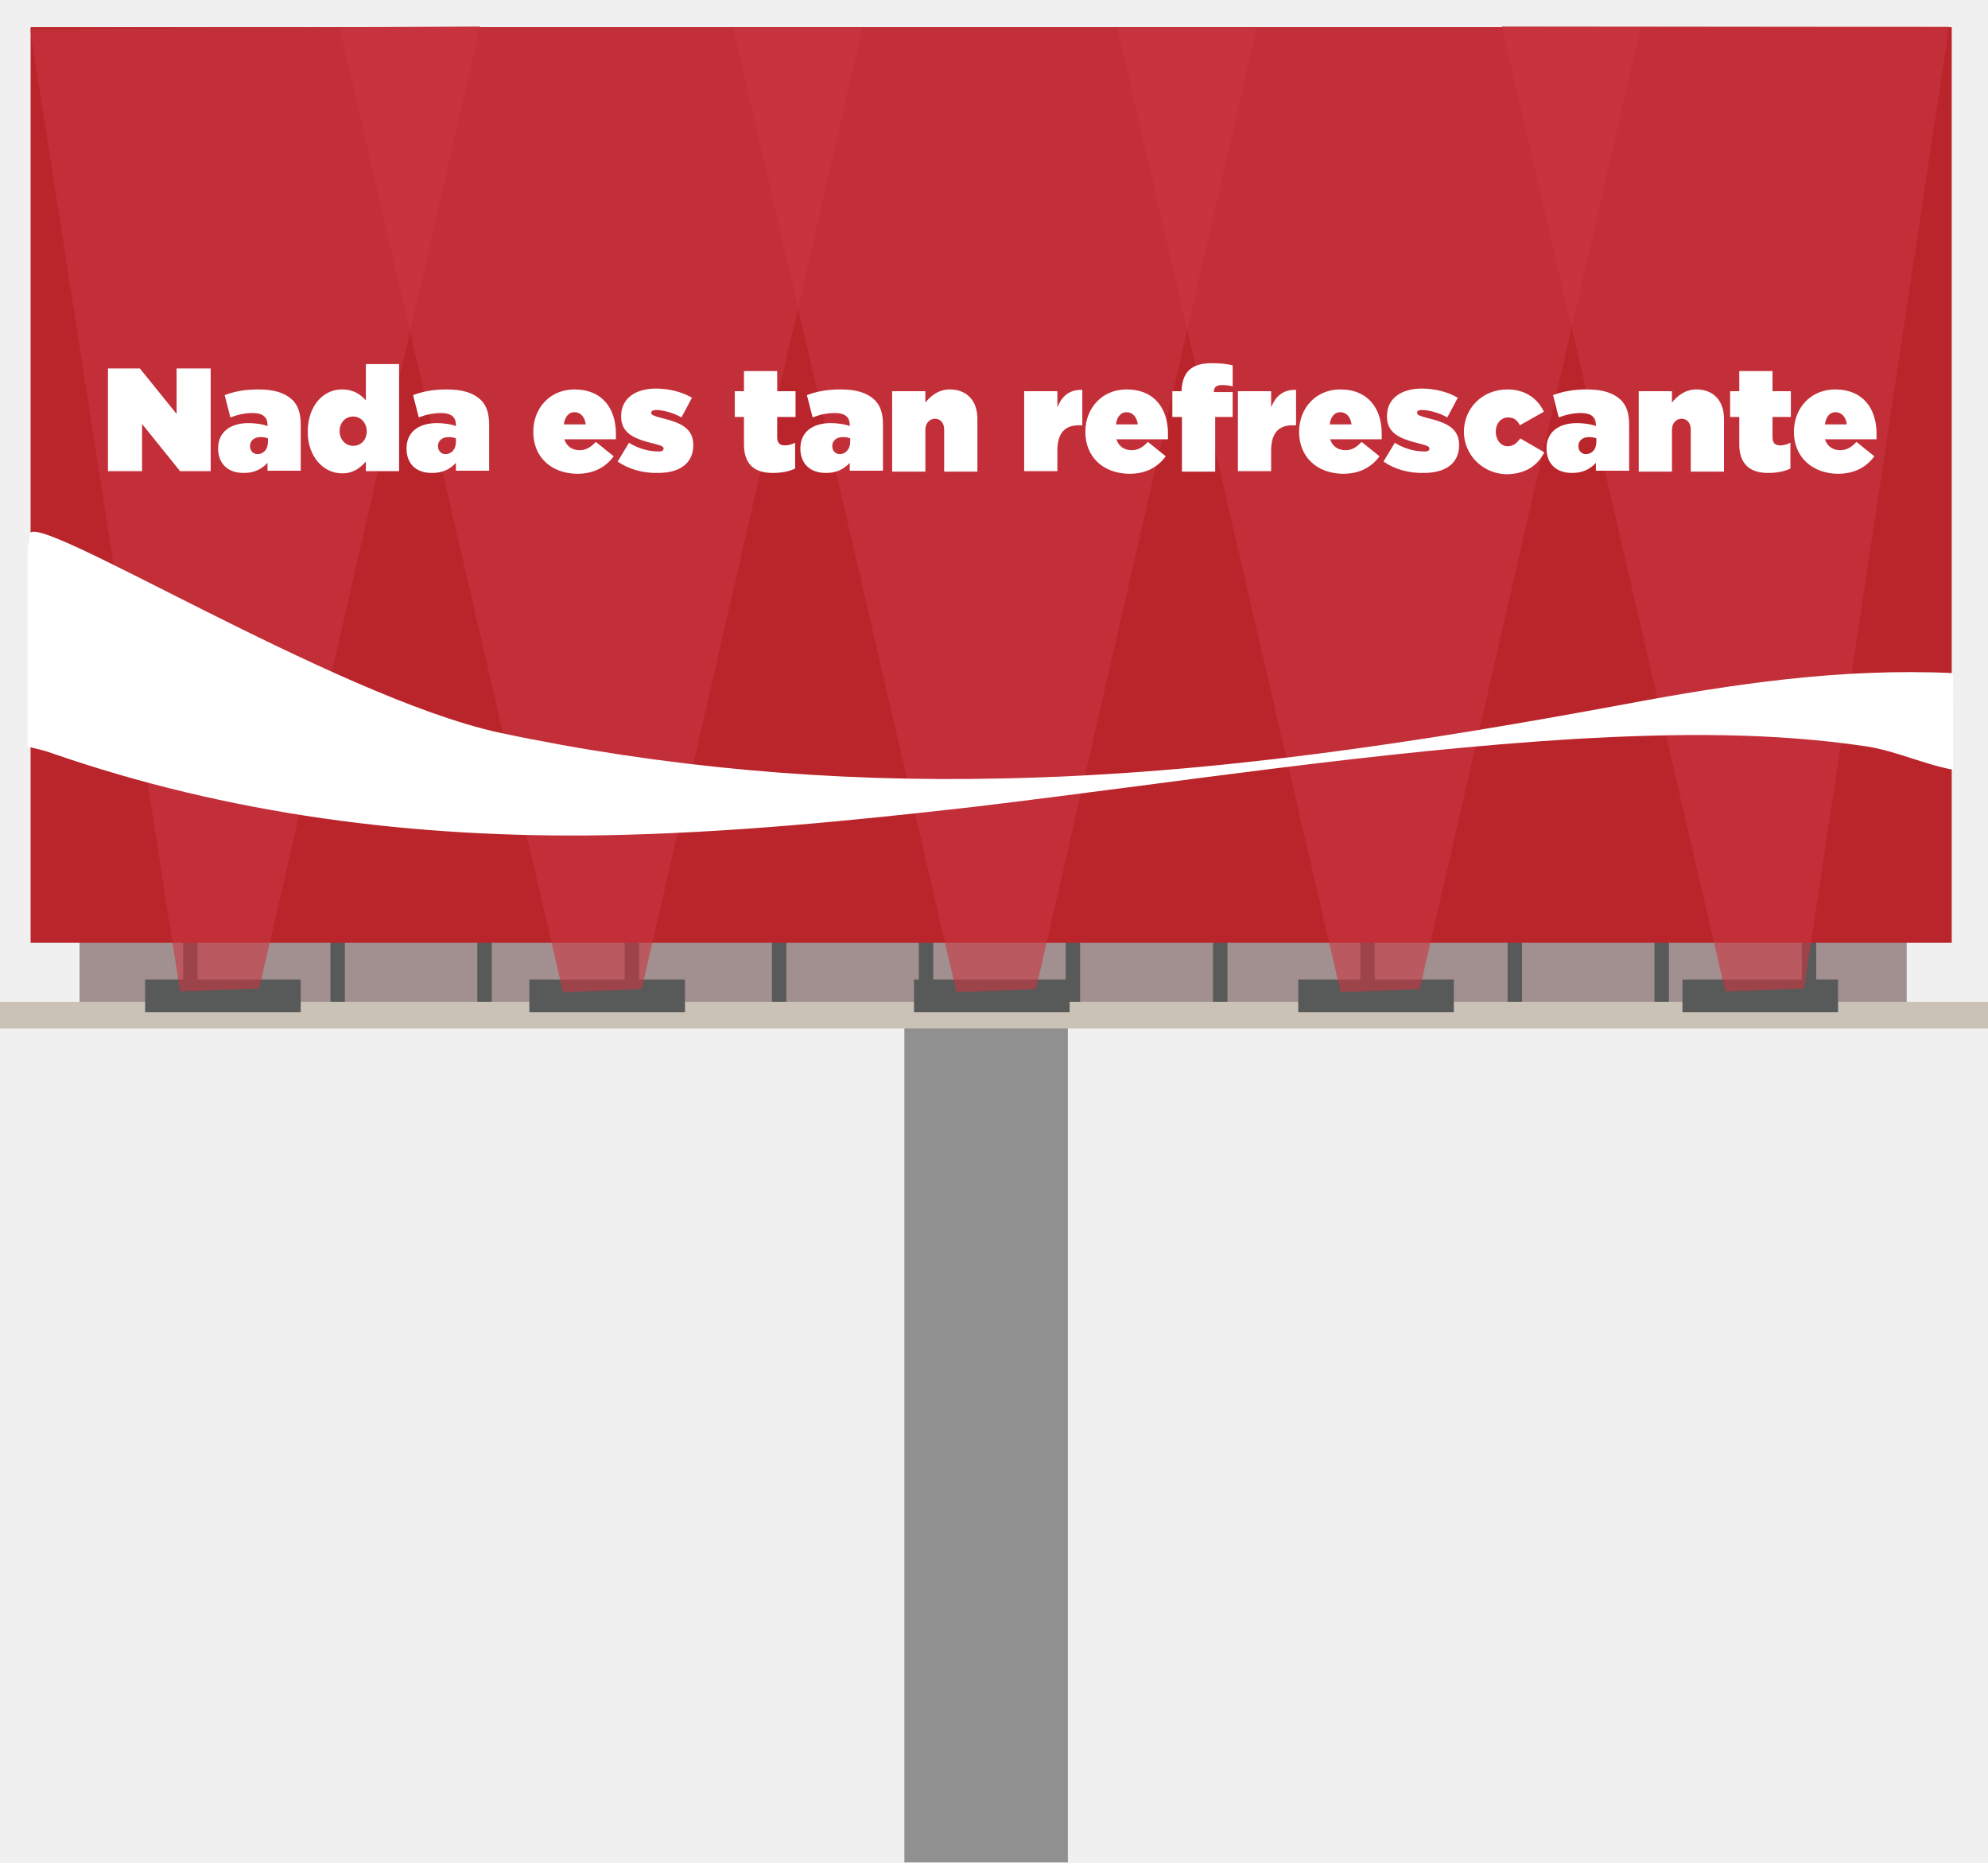
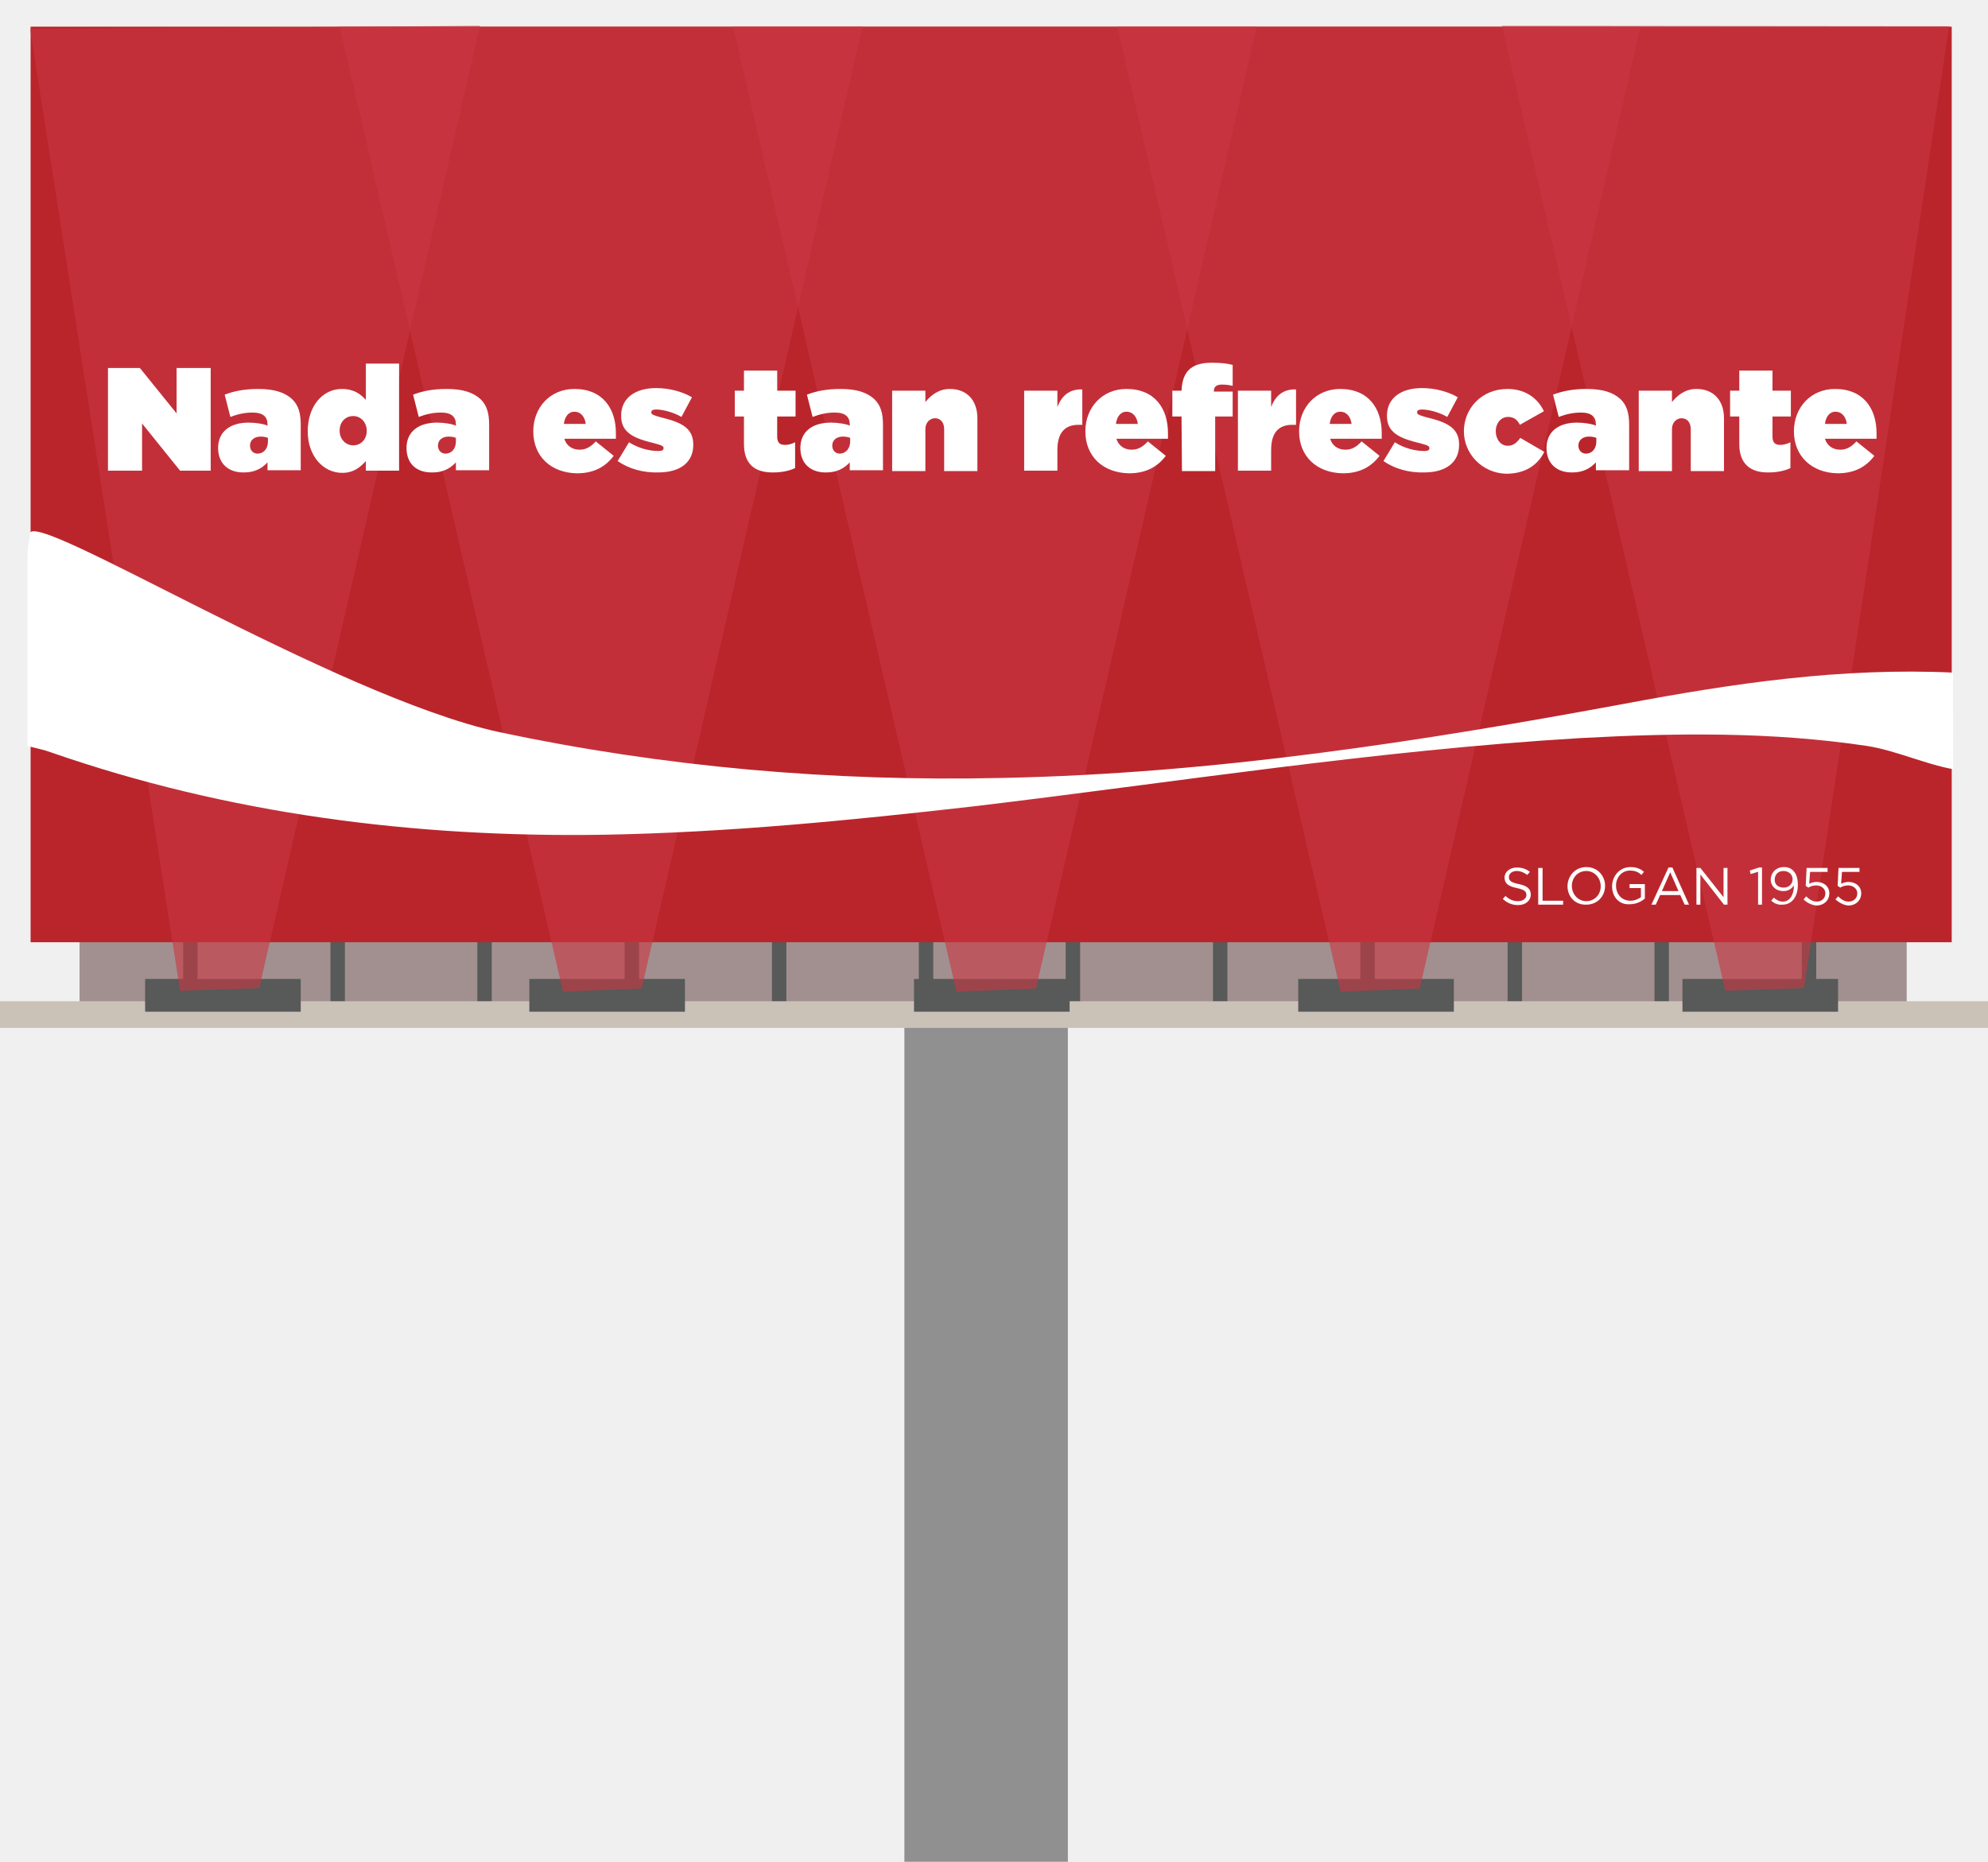
- <svg xmlns="http://www.w3.org/2000/svg" version="1.1" id="Layer_1" x="0px" y="0px" viewBox="-252 67.9 454.8 426.1" style="enable-background:new -252 67.9 454.8 426.1;" xml:space="preserve">
+ <svg xmlns="http://www.w3.org/2000/svg" version="1.1" id="Layer_1" x="0px" y="0px" viewBox="-524 305.9 454.8 426" style="enable-background:new -524 305.9 454.8 426;" xml:space="preserve">
  <style type="text/css">
	.st0{fill:#909090;}
	.st1{fill:#A29090;}
	.st2{fill:#585959;}
	.st3{fill:#CAC2B7;}
	.st4{fill:#BA252B;}
	.st5{opacity:0.61;fill:#C93641;enable-background:new    ;}
	.st6{fill:#FFFFFF;}
+ 	.st7{fill:#FFFDFD;}
</style>
-   <rect x="-45.1" y="288.3" class="st0" width="37.4" height="205.7" />
-   <rect x="-233.8" y="274.2" class="st1" width="418" height="23.4" />
-   <rect x="-210.1" y="274.2" class="st2" width="3.3" height="23.4" />
-   <rect x="-176.4" y="274.2" class="st2" width="3.3" height="23.4" />
-   <rect x="-142.8" y="274.2" class="st2" width="3.3" height="23.4" />
-   <rect x="-109.1" y="274.2" class="st2" width="3.3" height="23.4" />
-   <rect x="-75.4" y="274.2" class="st2" width="3.3" height="23.4" />
-   <rect x="-41.8" y="274.2" class="st2" width="3.3" height="23.4" />
-   <rect x="-8.2" y="274.2" class="st2" width="3.3" height="23.4" />
-   <rect x="25.5" y="274.2" class="st2" width="3.3" height="23.4" />
-   <rect x="59.2" y="274.2" class="st2" width="3.3" height="23.4" />
-   <rect x="92.9" y="274.2" class="st2" width="3.3" height="23.4" />
-   <rect x="126.5" y="274.2" class="st2" width="3.3" height="23.4" />
-   <rect x="160.2" y="274.2" class="st2" width="3.3" height="23.4" />
-   <rect x="-252" y="297.1" class="st3" width="454.8" height="6.1" />
-   <rect x="-218.8" y="292" class="st2" width="35.6" height="7.5" />
-   <rect x="-130.9" y="292" class="st2" width="35.6" height="7.5" />
-   <rect x="-42.9" y="292" class="st2" width="35.6" height="7.5" />
-   <rect x="45" y="292" class="st2" width="35.6" height="7.5" />
-   <rect x="132.9" y="292" class="st2" width="35.6" height="7.5" />
-   <rect x="-245" y="74.1" class="st4" width="439.5" height="209.5" />
-   <polygon class="st5" points="-192.7,294.1 -142.2,73.9 -245.1,74.6 -210.8,294.7 " />
-   <polygon class="st5" points="-105.2,294.2 -54.7,74.1 -174.3,74.1 -123.2,294.9 " />
-   <polygon class="st5" points="-15,294.2 35.5,74.1 -84.3,74.1 -33.2,294.9 " />
-   <polygon class="st5" points="72.8,294.2 123.3,74.1 3.6,74.1 54.7,294.9 " />
-   <polygon class="st5" points="160.7,294.1 193.9,74 91.6,73.9 142.7,294.7 " />
+   <rect x="-317.1" y="526.2" class="st0" width="37.4" height="205.7" />
+   <rect x="-505.8" y="512.1" class="st1" width="418" height="23.4" />
+   <rect x="-482.1" y="512.1" class="st2" width="3.3" height="23.4" />
+   <rect x="-448.4" y="512.1" class="st2" width="3.3" height="23.4" />
+   <rect x="-414.8" y="512.1" class="st2" width="3.3" height="23.4" />
+   <rect x="-381.1" y="512.1" class="st2" width="3.3" height="23.4" />
+   <rect x="-347.4" y="512.1" class="st2" width="3.3" height="23.4" />
+   <rect x="-313.8" y="512.1" class="st2" width="3.3" height="23.4" />
+   <rect x="-280.2" y="512.1" class="st2" width="3.3" height="23.4" />
+   <rect x="-246.5" y="512.1" class="st2" width="3.3" height="23.4" />
+   <rect x="-212.8" y="512.1" class="st2" width="3.3" height="23.4" />
+   <rect x="-179.1" y="512.1" class="st2" width="3.3" height="23.4" />
+   <rect x="-145.5" y="512.1" class="st2" width="3.3" height="23.4" />
+   <rect x="-111.8" y="512.1" class="st2" width="3.3" height="23.4" />
+   <rect x="-524" y="535" class="st3" width="454.8" height="6.1" />
+   <rect x="-490.8" y="529.9" class="st2" width="35.6" height="7.5" />
+   <rect x="-402.9" y="529.9" class="st2" width="35.6" height="7.5" />
+   <rect x="-314.9" y="529.9" class="st2" width="35.6" height="7.5" />
+   <rect x="-227" y="529.9" class="st2" width="35.6" height="7.5" />
+   <rect x="-139.1" y="529.9" class="st2" width="35.6" height="7.5" />
+   <rect x="-517" y="312" class="st4" width="439.5" height="209.5" />
+   <polygon class="st5" points="-464.7,532 -414.2,311.8 -517.1,312.5 -482.8,532.6 " />
+   <polygon class="st5" points="-377.2,532.1 -326.7,312 -446.3,312 -395.2,532.8 " />
+   <polygon class="st5" points="-287,532.1 -236.5,312 -356.3,312 -305.2,532.8 " />
+   <polygon class="st5" points="-199.2,532.1 -148.7,312 -268.4,312 -217.3,532.8 " />
+   <polygon class="st5" points="-111.3,532 -78.1,311.9 -180.4,311.8 -129.3,532.6 " />
  <g>
-     <path class="st6" d="M119.8,229c-46.9,8.7-94,16-142.3,17c-39.1,0.9-77.7-2.5-115.4-10.5c-37.8-8.3-107.3-51.7-107.3-45.3   c0,2.5-0.5,1.3-0.5,5.3v43.2c2,0.5,3.9,0.9,5.5,1.5c40.3,14,82.8,19.5,126.4,18.8c28.3-0.5,56.5-3.3,84.6-6.5   c46.1-5.5,91.9-12.8,138.5-15.6c22.1-1.2,44-1.5,65.9,1.8c6.4,1,13.4,4.2,19.6,5.3c0.1-6.7-0.1-15.5,0-22.1   C169.1,220.7,144.4,224.4,119.8,229z" />
+     <path class="st6" d="M-152.2,466.9c-46.9,8.7-94,16-142.3,17c-39.1,0.9-77.7-2.5-115.4-10.5c-37.8-8.3-107.3-51.7-107.3-45.3   c0,2.5-0.5,1.3-0.5,5.3v43.2c2,0.5,3.9,0.9,5.5,1.5c40.3,14,82.8,19.5,126.4,18.8c28.3-0.5,56.5-3.3,84.6-6.5   c46.1-5.5,91.9-12.8,138.5-15.6c22.1-1.2,44-1.5,65.9,1.8c6.4,1,13.4,4.2,19.6,5.3c0.1-6.7-0.1-15.5,0-22.1   C-102.9,458.6-127.6,462.3-152.2,466.9z" />
  </g>
  <g>
-     <path class="st6" d="M-227.4,152.2h7.4l8.4,10.4v-10.4h7.8v23.5h-7l-8.7-10.8v10.8h-7.8V152.2z" />
-     <path class="st6" d="M-202.1,170.5L-202.1,170.5c0-3.7,2.7-5.8,7-5.8c1.5,0,3.5,0.3,4.3,0.7v-0.3c0-1.7-1-2.7-3.4-2.7   c-1.9,0-3.5,0.4-5.1,1l-1.3-5.1c2.1-0.8,4.5-1.3,7.7-1.3c3.7,0,6.1,0.8,7.8,2.4c1.4,1.4,1.9,3.2,1.9,5.8v10.4h-7.6v-1.8   c-1.3,1.4-3,2.3-5.3,2.3C-199.6,176.2-202.1,174.2-202.1,170.5z M-190.7,169v-0.8c-0.4-0.2-1.1-0.3-1.7-0.3c-1.5,0-2.4,0.9-2.4,2   v0.1c0,1.1,0.8,1.8,1.7,1.8C-191.7,171.8-190.7,170.7-190.7,169z" />
-     <path class="st6" d="M-181.6,166.7L-181.6,166.7c0-5.9,3.5-9.7,7.8-9.7c2.8,0,4.3,1.2,5.5,2.5v-8.3h7.6v24.5h-7.6v-2.2   c-1.2,1.3-2.7,2.7-5.4,2.7C-178.1,176.2-181.6,172.3-181.6,166.7z M-168.1,166.6L-168.1,166.6c0-1.9-1.3-3.4-3.1-3.4   s-3.1,1.4-3.1,3.3v0.1c0,1.8,1.3,3.3,3.1,3.3S-168.1,168.5-168.1,166.6z" />
-     <path class="st6" d="M-159,170.5L-159,170.5c0-3.7,2.7-5.8,7-5.8c1.5,0,3.5,0.3,4.3,0.7v-0.3c0-1.7-1-2.7-3.4-2.7   c-1.9,0-3.5,0.4-5.1,1l-1.3-5.1c2.1-0.8,4.5-1.3,7.7-1.3c3.7,0,6.1,0.8,7.8,2.4c1.4,1.4,1.9,3.2,1.9,5.8v10.4h-7.6v-1.8   c-1.3,1.4-3,2.3-5.3,2.3C-156.6,176.2-159,174.2-159,170.5z M-147.7,169v-0.8c-0.4-0.2-1.1-0.3-1.7-0.3c-1.5,0-2.4,0.9-2.4,2v0.1   c0,1.1,0.8,1.8,1.7,1.8C-148.7,171.8-147.7,170.7-147.7,169z" />
-     <path class="st6" d="M-130,166.7L-130,166.7c0-5.5,3.9-9.7,9.4-9.7c6.5,0,9.5,4.5,9.5,10.1c0,0.4,0,0.9,0,1.3h-11.8   c0.5,1.6,1.8,2.5,3.5,2.5c1.4,0,2.5-0.6,3.7-1.9l4.1,3.3c-1.8,2.4-4.4,4-8.4,4C-126,176.2-130,172.4-130,166.7z M-118,165   c-0.2-1.7-1.2-2.8-2.6-2.8c-1.3,0-2.2,1.1-2.4,2.8H-118z" />
-     <path class="st6" d="M-110.7,173.5l2.6-4.3c2.2,1.4,4.7,2,6.8,2c0.7,0,1.1-0.2,1.1-0.6v-0.1c0-0.4-0.3-0.6-2.2-1.1   c-4.6-1.1-7.5-2.4-7.5-6.2v-0.1c0-4,3.2-6.3,8-6.3c3,0,6,0.8,8.2,2.1l-2.4,4.5c-1.9-1.1-4.3-1.7-5.8-1.7c-0.7,0-1.1,0.2-1.1,0.6   v0.1c0,0.4,0.4,0.6,2.2,1.1c4.6,1.1,7.4,2.4,7.4,6.2v0.1c0,4-3,6.3-8,6.3C-104.8,176.2-108.1,175.3-110.7,173.5z" />
-     <path class="st6" d="M-81.8,169.6v-6.3h-2.1v-5.9h2.1v-4.6h7.6v4.6h4.2v5.9h-4.2v4.6c0,1.4,0.6,1.9,1.8,1.9c0.7,0,1.5-0.2,2.3-0.6   v5.9c-1.2,0.6-3,1-4.9,1C-79.4,176.2-81.8,174.1-81.8,169.6z" />
-     <path class="st6" d="M-68.9,170.5L-68.9,170.5c0-3.7,2.7-5.8,7-5.8c1.5,0,3.5,0.3,4.3,0.7v-0.3c0-1.7-1-2.7-3.4-2.7   c-1.9,0-3.5,0.4-5.1,1l-1.3-5.1c2.1-0.8,4.5-1.3,7.7-1.3c3.7,0,6.1,0.8,7.8,2.4c1.4,1.4,1.9,3.2,1.9,5.8v10.4h-7.6v-1.8   c-1.3,1.4-3,2.3-5.3,2.3C-66.4,176.2-68.9,174.2-68.9,170.5z M-57.5,169v-0.8c-0.4-0.2-1.1-0.3-1.7-0.3c-1.5,0-2.4,0.9-2.4,2v0.1   c0,1.1,0.8,1.8,1.7,1.8C-58.6,171.8-57.5,170.7-57.5,169z" />
-     <path class="st6" d="M-47.9,157.4h7.6v2.6c1.2-1.5,3-3,5.6-3c3.9,0,6.3,2.6,6.3,6.7v12.1H-36v-9.6c0-1.6-0.9-2.5-2.1-2.5   c-1.1,0-2.2,0.9-2.2,2.5v9.6h-7.6V157.4z" />
-     <path class="st6" d="M-17.7,157.4h7.6v3.7c1-2.5,2.7-4.1,5.7-4v8.1h-0.8c-3.2,0-4.9,1.8-4.9,5.8v4.7h-7.6V157.4z" />
-     <path class="st6" d="M-3.7,166.7L-3.7,166.7c0-5.5,3.9-9.7,9.4-9.7c6.5,0,9.5,4.5,9.5,10.1c0,0.4,0,0.9,0,1.3H3.4   c0.5,1.6,1.8,2.5,3.5,2.5c1.4,0,2.5-0.6,3.7-1.9l4.1,3.3c-1.8,2.4-4.4,4-8.4,4C0.3,176.2-3.7,172.4-3.7,166.7z M8.3,165   c-0.2-1.7-1.2-2.8-2.6-2.8c-1.3,0-2.2,1.1-2.4,2.8H8.3z" />
-     <path class="st6" d="M18.3,163.3h-2.1v-5.9h2.1c0.1-2,0.5-3.5,1.6-4.7c1.2-1.2,2.9-1.7,5.4-1.7c2.2,0,3.6,0.2,4.7,0.5v4.8   c-0.7-0.2-1.5-0.3-2.5-0.3c-1.2,0-1.8,0.5-1.8,1.5v0.1H30v5.7H26v12.5h-7.6V163.3z" />
-     <path class="st6" d="M31.2,157.4h7.6v3.7c1-2.5,2.7-4.1,5.7-4v8.1h-0.8c-3.2,0-4.9,1.8-4.9,5.8v4.7h-7.6V157.4z" />
-     <path class="st6" d="M45.2,166.7L45.2,166.7c0-5.5,3.9-9.7,9.4-9.7c6.5,0,9.5,4.5,9.5,10.1c0,0.4,0,0.9,0,1.3H52.3   c0.5,1.6,1.8,2.5,3.5,2.5c1.4,0,2.5-0.6,3.7-1.9l4.1,3.3c-1.8,2.4-4.4,4-8.4,4C49.2,176.2,45.2,172.4,45.2,166.7z M57.2,165   c-0.2-1.7-1.2-2.8-2.6-2.8c-1.3,0-2.2,1.1-2.4,2.8H57.2z" />
-     <path class="st6" d="M64.5,173.5l2.6-4.3c2.2,1.4,4.7,2,6.8,2c0.7,0,1.1-0.2,1.1-0.6v-0.1c0-0.4-0.3-0.6-2.2-1.1   c-4.6-1.1-7.5-2.4-7.5-6.2v-0.1c0-4,3.2-6.3,8-6.3c3,0,6,0.8,8.2,2.1l-2.4,4.5c-1.9-1.1-4.3-1.7-5.8-1.7c-0.7,0-1.1,0.2-1.1,0.6   v0.1c0,0.4,0.4,0.6,2.2,1.1c4.6,1.1,7.4,2.4,7.4,6.2v0.1c0,4-3,6.3-8,6.3C70.4,176.2,67.1,175.3,64.5,173.5z" />
-     <path class="st6" d="M82.9,166.7L82.9,166.7c0-5.2,4-9.7,10-9.7c4,0,6.9,2.1,8.3,5.1l-5.5,3.1c-0.6-1.2-1.4-1.8-2.7-1.8   c-1.6,0-2.8,1.4-2.8,3.2v0.1c0,1.9,1.2,3.3,2.7,3.3c1.3,0,2.1-0.7,2.9-1.8l5.5,3.2c-1.6,3.1-4.4,5-8.8,5   C87,176.2,82.9,171.8,82.9,166.7z" />
-     <path class="st6" d="M101.8,170.5L101.8,170.5c0-3.7,2.7-5.8,7-5.8c1.5,0,3.5,0.3,4.3,0.7v-0.3c0-1.7-1-2.7-3.4-2.7   c-1.9,0-3.5,0.4-5.1,1l-1.3-5.1c2.1-0.8,4.5-1.3,7.7-1.3c3.7,0,6.1,0.8,7.8,2.4c1.4,1.4,1.9,3.2,1.9,5.8v10.4h-7.6v-1.8   c-1.3,1.4-3,2.3-5.3,2.3C104.3,176.2,101.8,174.2,101.8,170.5z M113.2,169v-0.8c-0.4-0.2-1.1-0.3-1.7-0.3c-1.5,0-2.4,0.9-2.4,2v0.1   c0,1.1,0.8,1.8,1.7,1.8C112.2,171.8,113.2,170.7,113.2,169z" />
-     <path class="st6" d="M122.9,157.4h7.6v2.6c1.2-1.5,3-3,5.6-3c3.9,0,6.3,2.6,6.3,6.7v12.1h-7.6v-9.6c0-1.6-0.9-2.5-2.1-2.5   c-1.1,0-2.2,0.9-2.2,2.5v9.6h-7.6V157.4z" />
-     <path class="st6" d="M145.9,169.6v-6.3h-2.1v-5.9h2.1v-4.6h7.6v4.6h4.2v5.9h-4.2v4.6c0,1.4,0.6,1.9,1.8,1.9c0.7,0,1.5-0.2,2.3-0.6   v5.9c-1.2,0.6-3,1-4.9,1C148.4,176.2,145.9,174.1,145.9,169.6z" />
-     <path class="st6" d="M158.4,166.7L158.4,166.7c0-5.5,3.9-9.7,9.4-9.7c6.5,0,9.5,4.5,9.5,10.1c0,0.4,0,0.9,0,1.3h-11.8   c0.5,1.6,1.8,2.5,3.5,2.5c1.4,0,2.5-0.6,3.7-1.9l4.1,3.3c-1.8,2.4-4.4,4-8.4,4C162.5,176.2,158.4,172.4,158.4,166.7z M170.5,165   c-0.2-1.7-1.2-2.8-2.6-2.8c-1.3,0-2.2,1.1-2.4,2.8H170.5z" />
+     <path class="st6" d="M-499.4,390.1h7.4l8.4,10.4v-10.4h7.8v23.5h-7l-8.7-10.8v10.8h-7.8v-23.5H-499.4z" />
+     <path class="st6" d="M-474.1,408.4L-474.1,408.4c0-3.7,2.7-5.8,7-5.8c1.5,0,3.5,0.3,4.3,0.7V403c0-1.7-1-2.7-3.4-2.7   c-1.9,0-3.5,0.4-5.1,1l-1.3-5.1c2.1-0.8,4.5-1.3,7.7-1.3c3.7,0,6.1,0.8,7.8,2.4c1.4,1.4,1.9,3.2,1.9,5.8v10.4h-7.6v-1.8   c-1.3,1.4-3,2.3-5.3,2.3C-471.6,414.1-474.1,412.1-474.1,408.4z M-462.7,406.9v-0.8c-0.4-0.2-1.1-0.3-1.7-0.3c-1.5,0-2.4,0.9-2.4,2   v0.1c0,1.1,0.8,1.8,1.7,1.8C-463.7,409.7-462.7,408.6-462.7,406.9z" />
+     <path class="st6" d="M-453.6,404.6L-453.6,404.6c0-5.9,3.5-9.7,7.8-9.7c2.8,0,4.3,1.2,5.5,2.5v-8.3h7.6v24.5h-7.6v-2.2   c-1.2,1.3-2.7,2.7-5.4,2.7C-450.1,414.1-453.6,410.2-453.6,404.6z M-440.1,404.5L-440.1,404.5c0-1.9-1.3-3.4-3.1-3.4   s-3.1,1.4-3.1,3.3v0.1c0,1.8,1.3,3.3,3.1,3.3S-440.1,406.4-440.1,404.5z" />
+     <path class="st6" d="M-431,408.4L-431,408.4c0-3.7,2.7-5.8,7-5.8c1.5,0,3.5,0.3,4.3,0.7V403c0-1.7-1-2.7-3.4-2.7   c-1.9,0-3.5,0.4-5.1,1l-1.3-5.1c2.1-0.8,4.5-1.3,7.7-1.3c3.7,0,6.1,0.8,7.8,2.4c1.4,1.4,1.9,3.2,1.9,5.8v10.4h-7.6v-1.8   c-1.3,1.4-3,2.3-5.3,2.3C-428.6,414.1-431,412.1-431,408.4z M-419.7,406.9v-0.8c-0.4-0.2-1.1-0.3-1.7-0.3c-1.5,0-2.4,0.9-2.4,2v0.1   c0,1.1,0.8,1.8,1.7,1.8C-420.7,409.7-419.7,408.6-419.7,406.9z" />
+     <path class="st6" d="M-402,404.6L-402,404.6c0-5.5,3.9-9.7,9.4-9.7c6.5,0,9.5,4.5,9.5,10.1c0,0.4,0,0.9,0,1.3h-11.8   c0.5,1.6,1.8,2.5,3.5,2.5c1.4,0,2.5-0.6,3.7-1.9l4.1,3.3c-1.8,2.4-4.4,4-8.4,4C-398,414.1-402,410.3-402,404.6z M-390,402.9   c-0.2-1.7-1.2-2.8-2.6-2.8c-1.3,0-2.2,1.1-2.4,2.8H-390z" />
+     <path class="st6" d="M-382.7,411.4l2.6-4.3c2.2,1.4,4.7,2,6.8,2c0.7,0,1.1-0.2,1.1-0.6v-0.1c0-0.4-0.3-0.6-2.2-1.1   c-4.6-1.1-7.5-2.4-7.5-6.2V401c0-4,3.2-6.3,8-6.3c3,0,6,0.8,8.2,2.1l-2.4,4.5c-1.9-1.1-4.3-1.7-5.8-1.7c-0.7,0-1.1,0.2-1.1,0.6v0.1   c0,0.4,0.4,0.6,2.2,1.1c4.6,1.1,7.4,2.4,7.4,6.2v0.1c0,4-3,6.3-8,6.3C-376.8,414.1-380.1,413.2-382.7,411.4z" />
+     <path class="st6" d="M-353.8,407.5v-6.3h-2.1v-5.9h2.1v-4.6h7.6v4.6h4.2v5.9h-4.2v4.6c0,1.4,0.6,1.9,1.8,1.9c0.7,0,1.5-0.2,2.3-0.6   v5.9c-1.2,0.6-3,1-4.9,1C-351.4,414.1-353.8,412-353.8,407.5z" />
+     <path class="st6" d="M-340.9,408.4L-340.9,408.4c0-3.7,2.7-5.8,7-5.8c1.5,0,3.5,0.3,4.3,0.7V403c0-1.7-1-2.7-3.4-2.7   c-1.9,0-3.5,0.4-5.1,1l-1.3-5.1c2.1-0.8,4.5-1.3,7.7-1.3c3.7,0,6.1,0.8,7.8,2.4c1.4,1.4,1.9,3.2,1.9,5.8v10.4h-7.6v-1.8   c-1.3,1.4-3,2.3-5.3,2.3C-338.4,414.1-340.9,412.1-340.9,408.4z M-329.5,406.9v-0.8c-0.4-0.2-1.1-0.3-1.7-0.3c-1.5,0-2.4,0.9-2.4,2   v0.1c0,1.1,0.8,1.8,1.7,1.8C-330.6,409.7-329.5,408.6-329.5,406.9z" />
+     <path class="st6" d="M-319.9,395.3h7.6v2.6c1.2-1.5,3-3,5.6-3c3.9,0,6.3,2.6,6.3,6.7v12.1h-7.6v-9.6c0-1.6-0.9-2.5-2.1-2.5   c-1.1,0-2.2,0.9-2.2,2.5v9.6h-7.6C-319.9,413.7-319.9,395.3-319.9,395.3z" />
+     <path class="st6" d="M-289.7,395.3h7.6v3.7c1-2.5,2.7-4.1,5.7-4v8.1h-0.8c-3.2,0-4.9,1.8-4.9,5.8v4.7h-7.6V395.3z" />
+     <path class="st6" d="M-275.7,404.6L-275.7,404.6c0-5.5,3.9-9.7,9.4-9.7c6.5,0,9.5,4.5,9.5,10.1c0,0.4,0,0.9,0,1.3h-11.8   c0.5,1.6,1.8,2.5,3.5,2.5c1.4,0,2.5-0.6,3.7-1.9l4.1,3.3c-1.8,2.4-4.4,4-8.4,4C-271.7,414.1-275.7,410.3-275.7,404.6z    M-263.7,402.9c-0.2-1.7-1.2-2.8-2.6-2.8c-1.3,0-2.2,1.1-2.4,2.8H-263.7z" />
+     <path class="st6" d="M-253.7,401.2h-2.1v-5.9h2.1c0.1-2,0.5-3.5,1.6-4.7c1.2-1.2,2.9-1.7,5.4-1.7c2.2,0,3.6,0.2,4.7,0.5v4.8   c-0.7-0.2-1.5-0.3-2.5-0.3c-1.2,0-1.8,0.5-1.8,1.5v0.1h4.3v5.7h-4v12.5h-7.6L-253.7,401.2L-253.7,401.2z" />
+     <path class="st6" d="M-240.8,395.3h7.6v3.7c1-2.5,2.7-4.1,5.7-4v8.1h-0.8c-3.2,0-4.9,1.8-4.9,5.8v4.7h-7.6   C-240.8,413.6-240.8,395.3-240.8,395.3z" />
+     <path class="st6" d="M-226.8,404.6L-226.8,404.6c0-5.5,3.9-9.7,9.4-9.7c6.5,0,9.5,4.5,9.5,10.1c0,0.4,0,0.9,0,1.3h-11.8   c0.5,1.6,1.8,2.5,3.5,2.5c1.4,0,2.5-0.6,3.7-1.9l4.1,3.3c-1.8,2.4-4.4,4-8.4,4C-222.8,414.1-226.8,410.3-226.8,404.6z    M-214.8,402.9c-0.2-1.7-1.2-2.8-2.6-2.8c-1.3,0-2.2,1.1-2.4,2.8H-214.8z" />
+     <path class="st6" d="M-207.5,411.4l2.6-4.3c2.2,1.4,4.7,2,6.8,2c0.7,0,1.1-0.2,1.1-0.6v-0.1c0-0.4-0.3-0.6-2.2-1.1   c-4.6-1.1-7.5-2.4-7.5-6.2V401c0-4,3.2-6.3,8-6.3c3,0,6,0.8,8.2,2.1l-2.4,4.5c-1.9-1.1-4.3-1.7-5.8-1.7c-0.7,0-1.1,0.2-1.1,0.6v0.1   c0,0.4,0.4,0.6,2.2,1.1c4.6,1.1,7.4,2.4,7.4,6.2v0.1c0,4-3,6.3-8,6.3C-201.6,414.1-204.9,413.2-207.5,411.4z" />
+     <path class="st6" d="M-189.1,404.6L-189.1,404.6c0-5.2,4-9.7,10-9.7c4,0,6.9,2.1,8.3,5.1l-5.5,3.1c-0.6-1.2-1.4-1.8-2.7-1.8   c-1.6,0-2.8,1.4-2.8,3.2v0.1c0,1.9,1.2,3.3,2.7,3.3c1.3,0,2.1-0.7,2.9-1.8l5.5,3.2c-1.6,3.1-4.4,5-8.8,5   C-185,414.1-189.1,409.7-189.1,404.6z" />
+     <path class="st6" d="M-170.2,408.4L-170.2,408.4c0-3.7,2.7-5.8,7-5.8c1.5,0,3.5,0.3,4.3,0.7V403c0-1.7-1-2.7-3.4-2.7   c-1.9,0-3.5,0.4-5.1,1l-1.3-5.1c2.1-0.8,4.5-1.3,7.7-1.3c3.7,0,6.1,0.8,7.8,2.4c1.4,1.4,1.9,3.2,1.9,5.8v10.4h-7.6v-1.8   c-1.3,1.4-3,2.3-5.3,2.3C-167.7,414.1-170.2,412.1-170.2,408.4z M-158.8,406.9v-0.8c-0.4-0.2-1.1-0.3-1.7-0.3c-1.5,0-2.4,0.9-2.4,2   v0.1c0,1.1,0.8,1.8,1.7,1.8C-159.8,409.7-158.8,408.6-158.8,406.9z" />
+     <path class="st6" d="M-149.1,395.3h7.6v2.6c1.2-1.5,3-3,5.6-3c3.9,0,6.3,2.6,6.3,6.7v12.1h-7.6v-9.6c0-1.6-0.9-2.5-2.1-2.5   c-1.1,0-2.2,0.9-2.2,2.5v9.6h-7.6V395.3z" />
+     <path class="st6" d="M-126.1,407.5v-6.3h-2.1v-5.9h2.1v-4.6h7.6v4.6h4.2v5.9h-4.2v4.6c0,1.4,0.6,1.9,1.8,1.9c0.7,0,1.5-0.2,2.3-0.6   v5.9c-1.2,0.6-3,1-4.9,1C-123.6,414.1-126.1,412-126.1,407.5z" />
+     <path class="st6" d="M-113.6,404.6L-113.6,404.6c0-5.5,3.9-9.7,9.4-9.7c6.5,0,9.5,4.5,9.5,10.1c0,0.4,0,0.9,0,1.3h-11.8   c0.5,1.6,1.8,2.5,3.5,2.5c1.4,0,2.5-0.6,3.7-1.9l4.1,3.3c-1.8,2.4-4.4,4-8.4,4C-109.5,414.1-113.6,410.3-113.6,404.6z    M-101.5,402.9c-0.2-1.7-1.2-2.8-2.6-2.8c-1.3,0-2.2,1.1-2.4,2.8H-101.5z" />
+   </g>
+   <g>
+     <path class="st7" d="M-180.2,511.6l0.6-0.7c0.9,0.8,1.7,1.2,2.9,1.2c1.1,0,1.9-0.6,1.9-1.4v0c0-0.8-0.4-1.2-2.2-1.6   c-1.9-0.4-2.8-1-2.8-2.4v0c0-1.3,1.2-2.3,2.8-2.3c1.2,0,2.1,0.3,3,1l-0.6,0.7c-0.8-0.6-1.6-0.9-2.4-0.9c-1.1,0-1.8,0.6-1.8,1.4v0   c0,0.8,0.4,1.2,2.3,1.6c1.9,0.4,2.7,1.1,2.7,2.4v0c0,1.4-1.2,2.4-2.9,2.4C-178.1,513-179.2,512.5-180.2,511.6z" />
+     <path class="st7" d="M-172,504.5h0.9v7.5h4.7v0.9h-5.7V504.5z" />
+     <path class="st7" d="M-165.4,508.7L-165.4,508.7c0-2.3,1.7-4.4,4.3-4.4c2.6,0,4.3,2,4.3,4.3c0,0,0,0,0,0c0,2.3-1.7,4.3-4.3,4.3   C-163.7,513-165.4,511-165.4,508.7z M-157.8,508.7L-157.8,508.7c0-1.9-1.4-3.5-3.3-3.5s-3.3,1.5-3.3,3.4v0c0,1.9,1.4,3.5,3.3,3.5   S-157.8,510.6-157.8,508.7z" />
+     <path class="st7" d="M-155.2,508.7L-155.2,508.7c0-2.3,1.7-4.4,4.2-4.4c1.4,0,2.3,0.4,3.1,1.1l-0.6,0.7c-0.6-0.6-1.4-1-2.6-1   c-1.9,0-3.2,1.6-3.2,3.4v0c0,2,1.3,3.5,3.3,3.5c1,0,1.8-0.4,2.4-0.8v-2.1h-2.6v-0.9h3.5v3.3c-0.8,0.7-2,1.3-3.4,1.3   C-153.6,513-155.2,511.1-155.2,508.7z" />
+     <path class="st7" d="M-142.3,504.4h0.9l3.8,8.5h-1l-1-2.2h-4.6l-1,2.2h-1L-142.3,504.4z M-140,509.8l-1.9-4.3l-1.9,4.3H-140z" />
+     <path class="st7" d="M-135.9,504.5h0.9l5.3,6.7v-6.7h0.9v8.4h-0.8l-5.4-6.9v6.9h-0.9V504.5z" />
+     <path class="st7" d="M-121.9,505.4l-1.6,0.5l-0.2-0.8l2.1-0.7h0.7v8.5h-0.9V505.4z" />
+     <path class="st7" d="M-118.8,512l0.6-0.7c0.7,0.6,1.3,0.9,2.1,0.9c1.5,0,2.5-1.5,2.5-3.7c-0.5,0.7-1.2,1.3-2.4,1.3   c-1.7,0-2.9-1.1-2.9-2.6v0c0-1.6,1.2-2.9,3-2.9c1,0,1.7,0.3,2.2,0.9c0.6,0.6,1,1.6,1,3.2v0c0,2.7-1.4,4.5-3.5,4.5   C-117.3,513-118.1,512.6-118.8,512z M-113.9,507.1L-113.9,507.1c0-1.1-0.9-1.9-2.1-1.9c-1.3,0-2,0.9-2,2v0c0,1.1,0.8,1.8,2.1,1.8   C-114.7,509-113.9,508.1-113.9,507.1z" />
+     <path class="st7" d="M-111.4,511.7l0.6-0.7c0.7,0.7,1.5,1.2,2.4,1.2c1.2,0,2-0.8,2-1.9v0c0-1-0.9-1.8-2.1-1.8   c-0.7,0-1.3,0.2-1.8,0.5l-0.6-0.4l0.2-4.1h4.8v0.9h-4l-0.2,2.7c0.5-0.2,1-0.4,1.7-0.4c1.6,0,2.9,1,2.9,2.6v0c0,1.6-1.2,2.8-3,2.8   C-109.6,513-110.7,512.4-111.4,511.7z" />
+     <path class="st7" d="M-104.1,511.7l0.6-0.7c0.7,0.7,1.5,1.2,2.4,1.2c1.2,0,2-0.8,2-1.9v0c0-1-0.9-1.8-2.1-1.8   c-0.7,0-1.3,0.2-1.8,0.5l-0.6-0.4l0.2-4.1h4.8v0.9h-4l-0.2,2.7c0.5-0.2,1-0.4,1.7-0.4c1.6,0,2.9,1,2.9,2.6v0c0,1.6-1.2,2.8-3,2.8   C-102.3,513-103.3,512.4-104.1,511.7z" />
  </g>
</svg>
